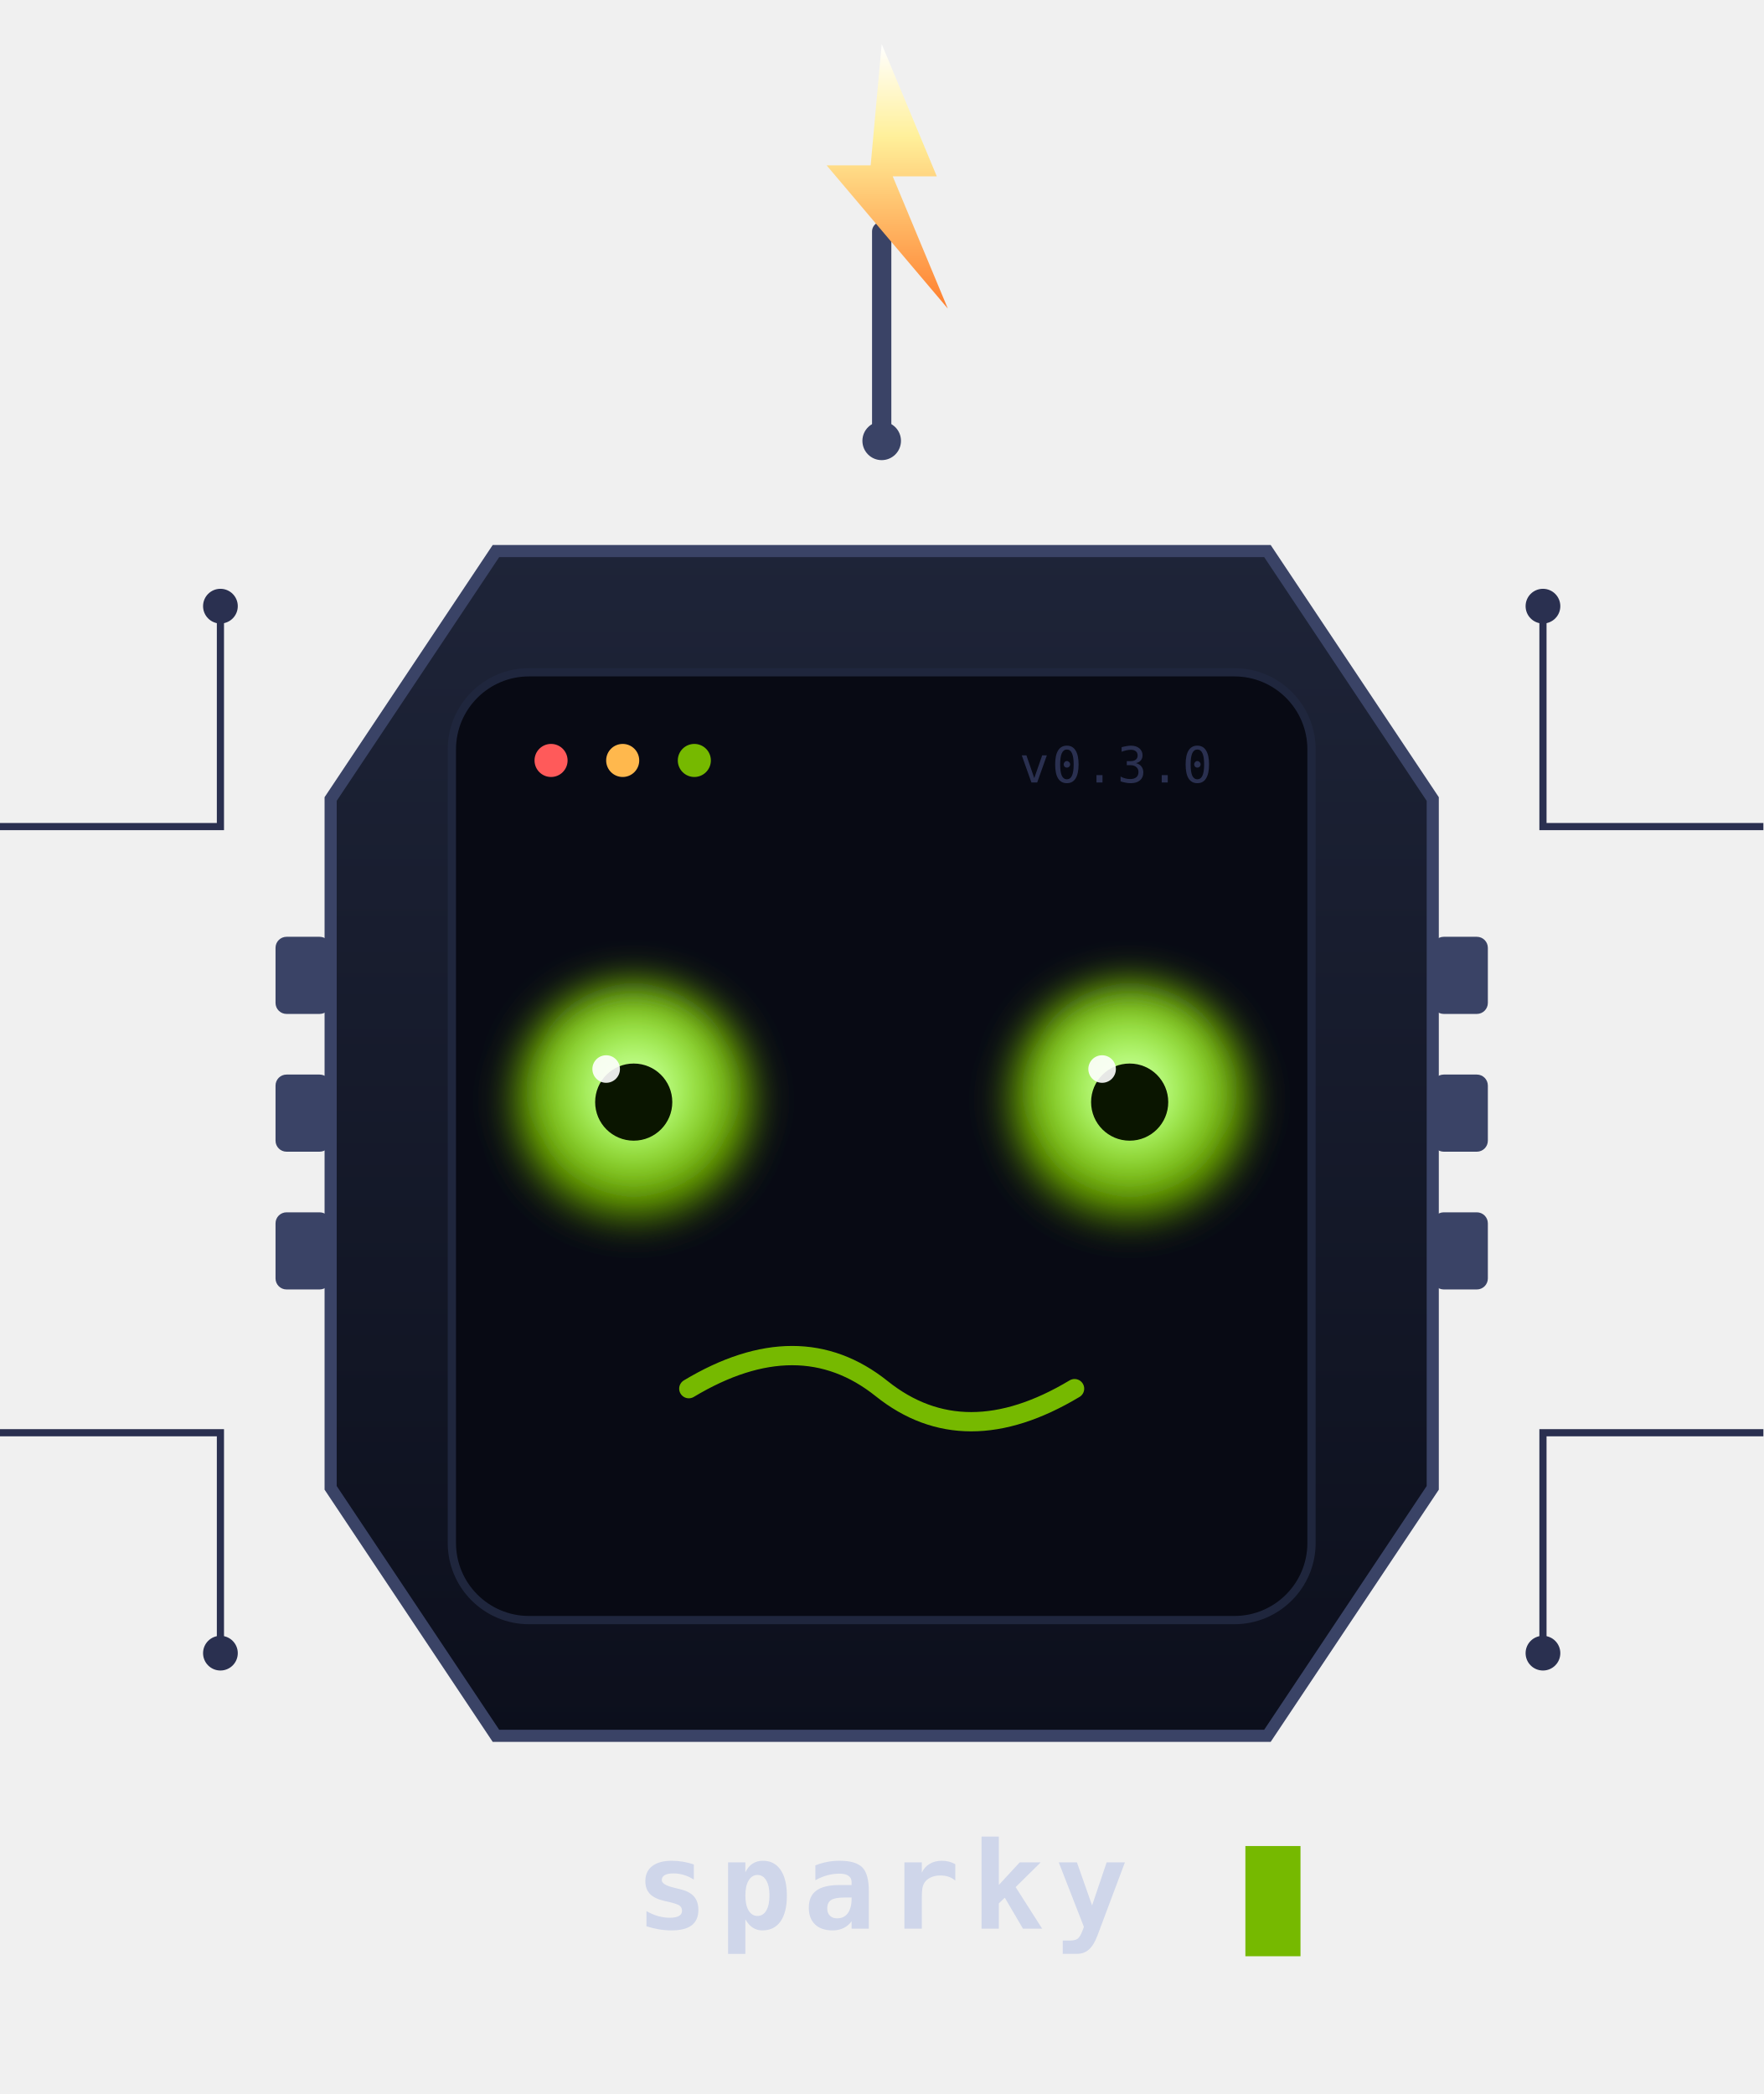
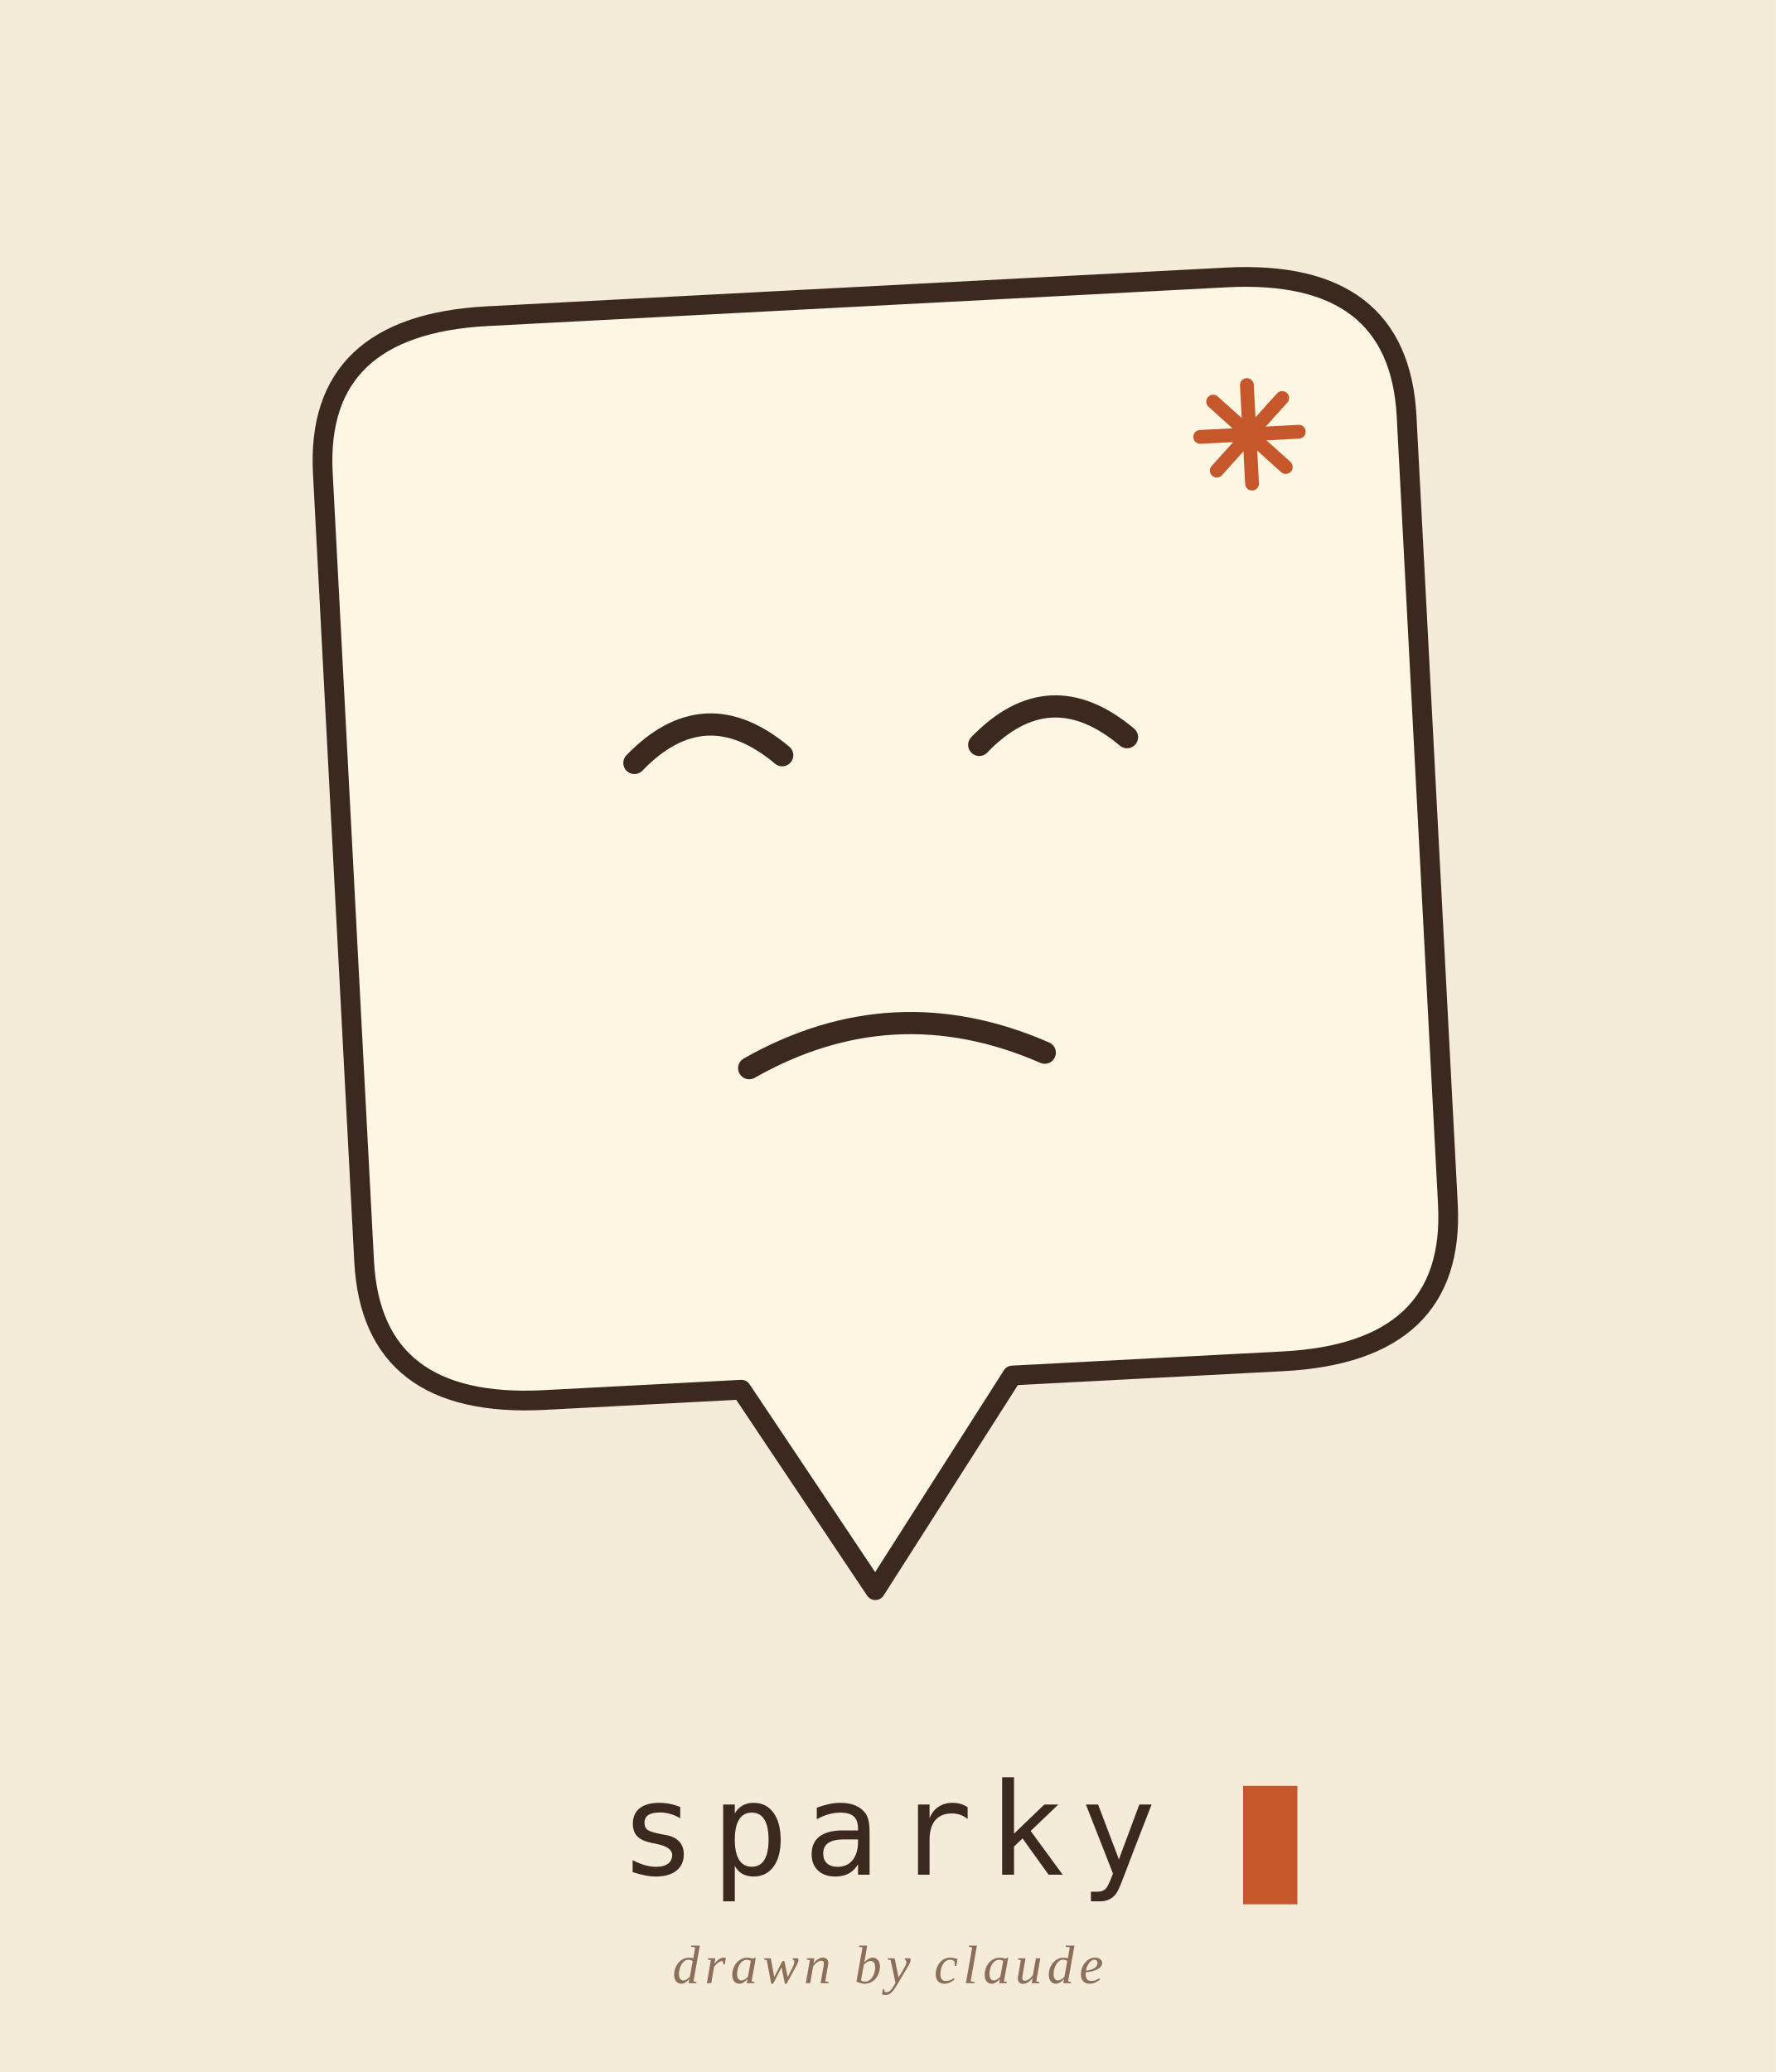
- <svg xmlns="http://www.w3.org/2000/svg" viewBox="0 0 320 380" role="img" aria-label="sparky — AI ops on a DGX Spark">
-   <defs>
-     <linearGradient id="chip" x1="0" y1="0" x2="0" y2="1">
-       <stop offset="0%" stop-color="#1e2438" />
-       <stop offset="100%" stop-color="#0c0f1c" />
-     </linearGradient>
-     <radialGradient id="led" cx="0.5" cy="0.45" r="0.6">
-       <stop offset="0%" stop-color="#e8ffce" />
-       <stop offset="25%" stop-color="#b3ff70" />
-       <stop offset="65%" stop-color="#76b900" />
-       <stop offset="100%" stop-color="#1a2900" />
-     </radialGradient>
-     <linearGradient id="spark" x1="0" y1="0" x2="0" y2="1">
-       <stop offset="0%" stop-color="#ffffff" />
-       <stop offset="35%" stop-color="#fff09a" />
-       <stop offset="100%" stop-color="#ff7e2e" />
-     </linearGradient>
-     <filter id="glow" x="-50%" y="-50%" width="200%" height="200%">
-       <feGaussianBlur in="SourceGraphic" stdDeviation="3.5" />
-     </filter>
-   </defs>
-   <g stroke="#2a3050" stroke-width="1.3" fill="none">
-     <path d="M0 150 L40 150 L40 110" />
-     <path d="M320 150 L280 150 L280 110" />
-     <path d="M0 260 L40 260 L40 300" />
-     <path d="M320 260 L280 260 L280 300" />
-     <circle cx="40" cy="110" r="2.5" fill="#2a3050" />
-     <circle cx="280" cy="110" r="2.5" fill="#2a3050" />
-     <circle cx="40" cy="300" r="2.5" fill="#2a3050" />
-     <circle cx="280" cy="300" r="2.5" fill="#2a3050" />
+ <svg xmlns="http://www.w3.org/2000/svg" viewBox="0 0 360 420" role="img" aria-label="sparky">
+   <rect width="360" height="420" fill="#F4EBD8" />
+   <g transform="rotate(-3 180 180)">
+     <path d="M 70 90              Q 70 60, 105 60              L 255 60              Q 290 60, 290 90              L 290 250              Q 290 280, 255 280              L 200 280              L 170 322              L 145 280              L 105 280              Q 70 280, 70 250 Z" fill="#FDF6E3" stroke="#3B2920" stroke-width="4" stroke-linejoin="round" />
+     <path d="M 130 152 Q 145 138, 160 152" stroke="#3B2920" stroke-width="4.5" stroke-linecap="round" fill="none" />
+     <path d="M 200 152 Q 215 138, 230 152" stroke="#3B2920" stroke-width="4.5" stroke-linecap="round" fill="none" />
+     <path d="M 150 215 Q 180 200, 210 215" stroke="#3B2920" stroke-width="4.5" stroke-linecap="round" fill="none" />
+     <g transform="translate(258 92)" stroke="#C5572B" stroke-width="2.8" stroke-linecap="round">
+       <line x1="0" y1="-10" x2="0" y2="10" />
+       <line x1="-10" y1="0" x2="10" y2="0" />
+       <line x1="-7" y1="-7" x2="7" y2="7" />
+       <line x1="-7" y1="7" x2="7" y2="-7" />
+     </g>
  </g>
-   <line x1="160" y1="80" x2="160" y2="42" stroke="#3a4366" stroke-width="3.5" stroke-linecap="round" />
-   <circle cx="160" cy="80" r="3.5" fill="#3a4366" />
-   <path d="M160 8 L170 32 L162 32 L172 56 L150 30 L158 30 Z" fill="url(#spark)" />
-   <path d="M90 100 L230 100 L260 145 L260 270 L230 315 L90 315 L60 270 L60 145 Z" fill="url(#chip)" stroke="#3a4366" stroke-width="2.2" />
-   <g fill="#3a4366">
-     <rect x="50" y="170" width="10" height="14" rx="2" />
-     <rect x="50" y="195" width="10" height="14" rx="2" />
-     <rect x="50" y="220" width="10" height="14" rx="2" />
-     <rect x="260" y="170" width="10" height="14" rx="2" />
-     <rect x="260" y="195" width="10" height="14" rx="2" />
-     <rect x="260" y="220" width="10" height="14" rx="2" />
-   </g>
-   <rect x="82" y="122" width="156" height="172" rx="14" fill="#080a14" stroke="#1f263d" stroke-width="1.5" />
-   <circle cx="100" cy="138" r="3" fill="#ff5a5a" />
-   <circle cx="113" cy="138" r="3" fill="#ffb84d" />
-   <circle cx="126" cy="138" r="3" fill="#76b900" />
-   <text x="220" y="142" text-anchor="end" font-family="ui-monospace, SFMono-Regular, Menlo, monospace" font-size="9" fill="#2a3050" letter-spacing="0.5">v0.3.0</text>
-   <circle cx="115" cy="200" r="22" fill="url(#led)" filter="url(#glow)" />
-   <circle cx="205" cy="200" r="22" fill="url(#led)" filter="url(#glow)" />
-   <circle cx="115" cy="200" r="7" fill="#0a1500" />
-   <circle cx="205" cy="200" r="7" fill="#0a1500" />
-   <circle cx="110" cy="194" r="2.5" fill="#ffffff" opacity="0.9" />
-   <circle cx="200" cy="194" r="2.5" fill="#ffffff" opacity="0.9" />
-   <path d="M125 252 Q 145 240 160 252 T 195 252" stroke="#76b900" stroke-width="3.5" stroke-linecap="round" fill="none" />
-   <text x="160" y="350" text-anchor="middle" font-family="ui-monospace, SFMono-Regular, Menlo, monospace" font-size="22" font-weight="600" fill="#cfd6ea" letter-spacing="2">sparky</text>
-   <rect x="226" y="335" width="10" height="20" fill="#76b900">
-     <animate attributeName="opacity" values="1;0;1" dur="1.1s" repeatCount="indefinite" />
+   <text x="180" y="380" text-anchor="middle" font-family="ui-monospace, SFMono-Regular, Menlo, monospace" font-size="26" font-weight="500" fill="#3B2920" letter-spacing="3">sparky</text>
+   <rect x="252" y="362" width="11" height="24" fill="#C5572B">
+     <animate attributeName="opacity" values="1;0;1" dur="1.2s" repeatCount="indefinite" />
  </rect>
+   <text x="180" y="402" text-anchor="middle" font-family="ui-serif, Georgia, 'Times New Roman', serif" font-style="italic" font-size="11" fill="#8B6F58" letter-spacing="1">drawn by claude</text>
</svg>
